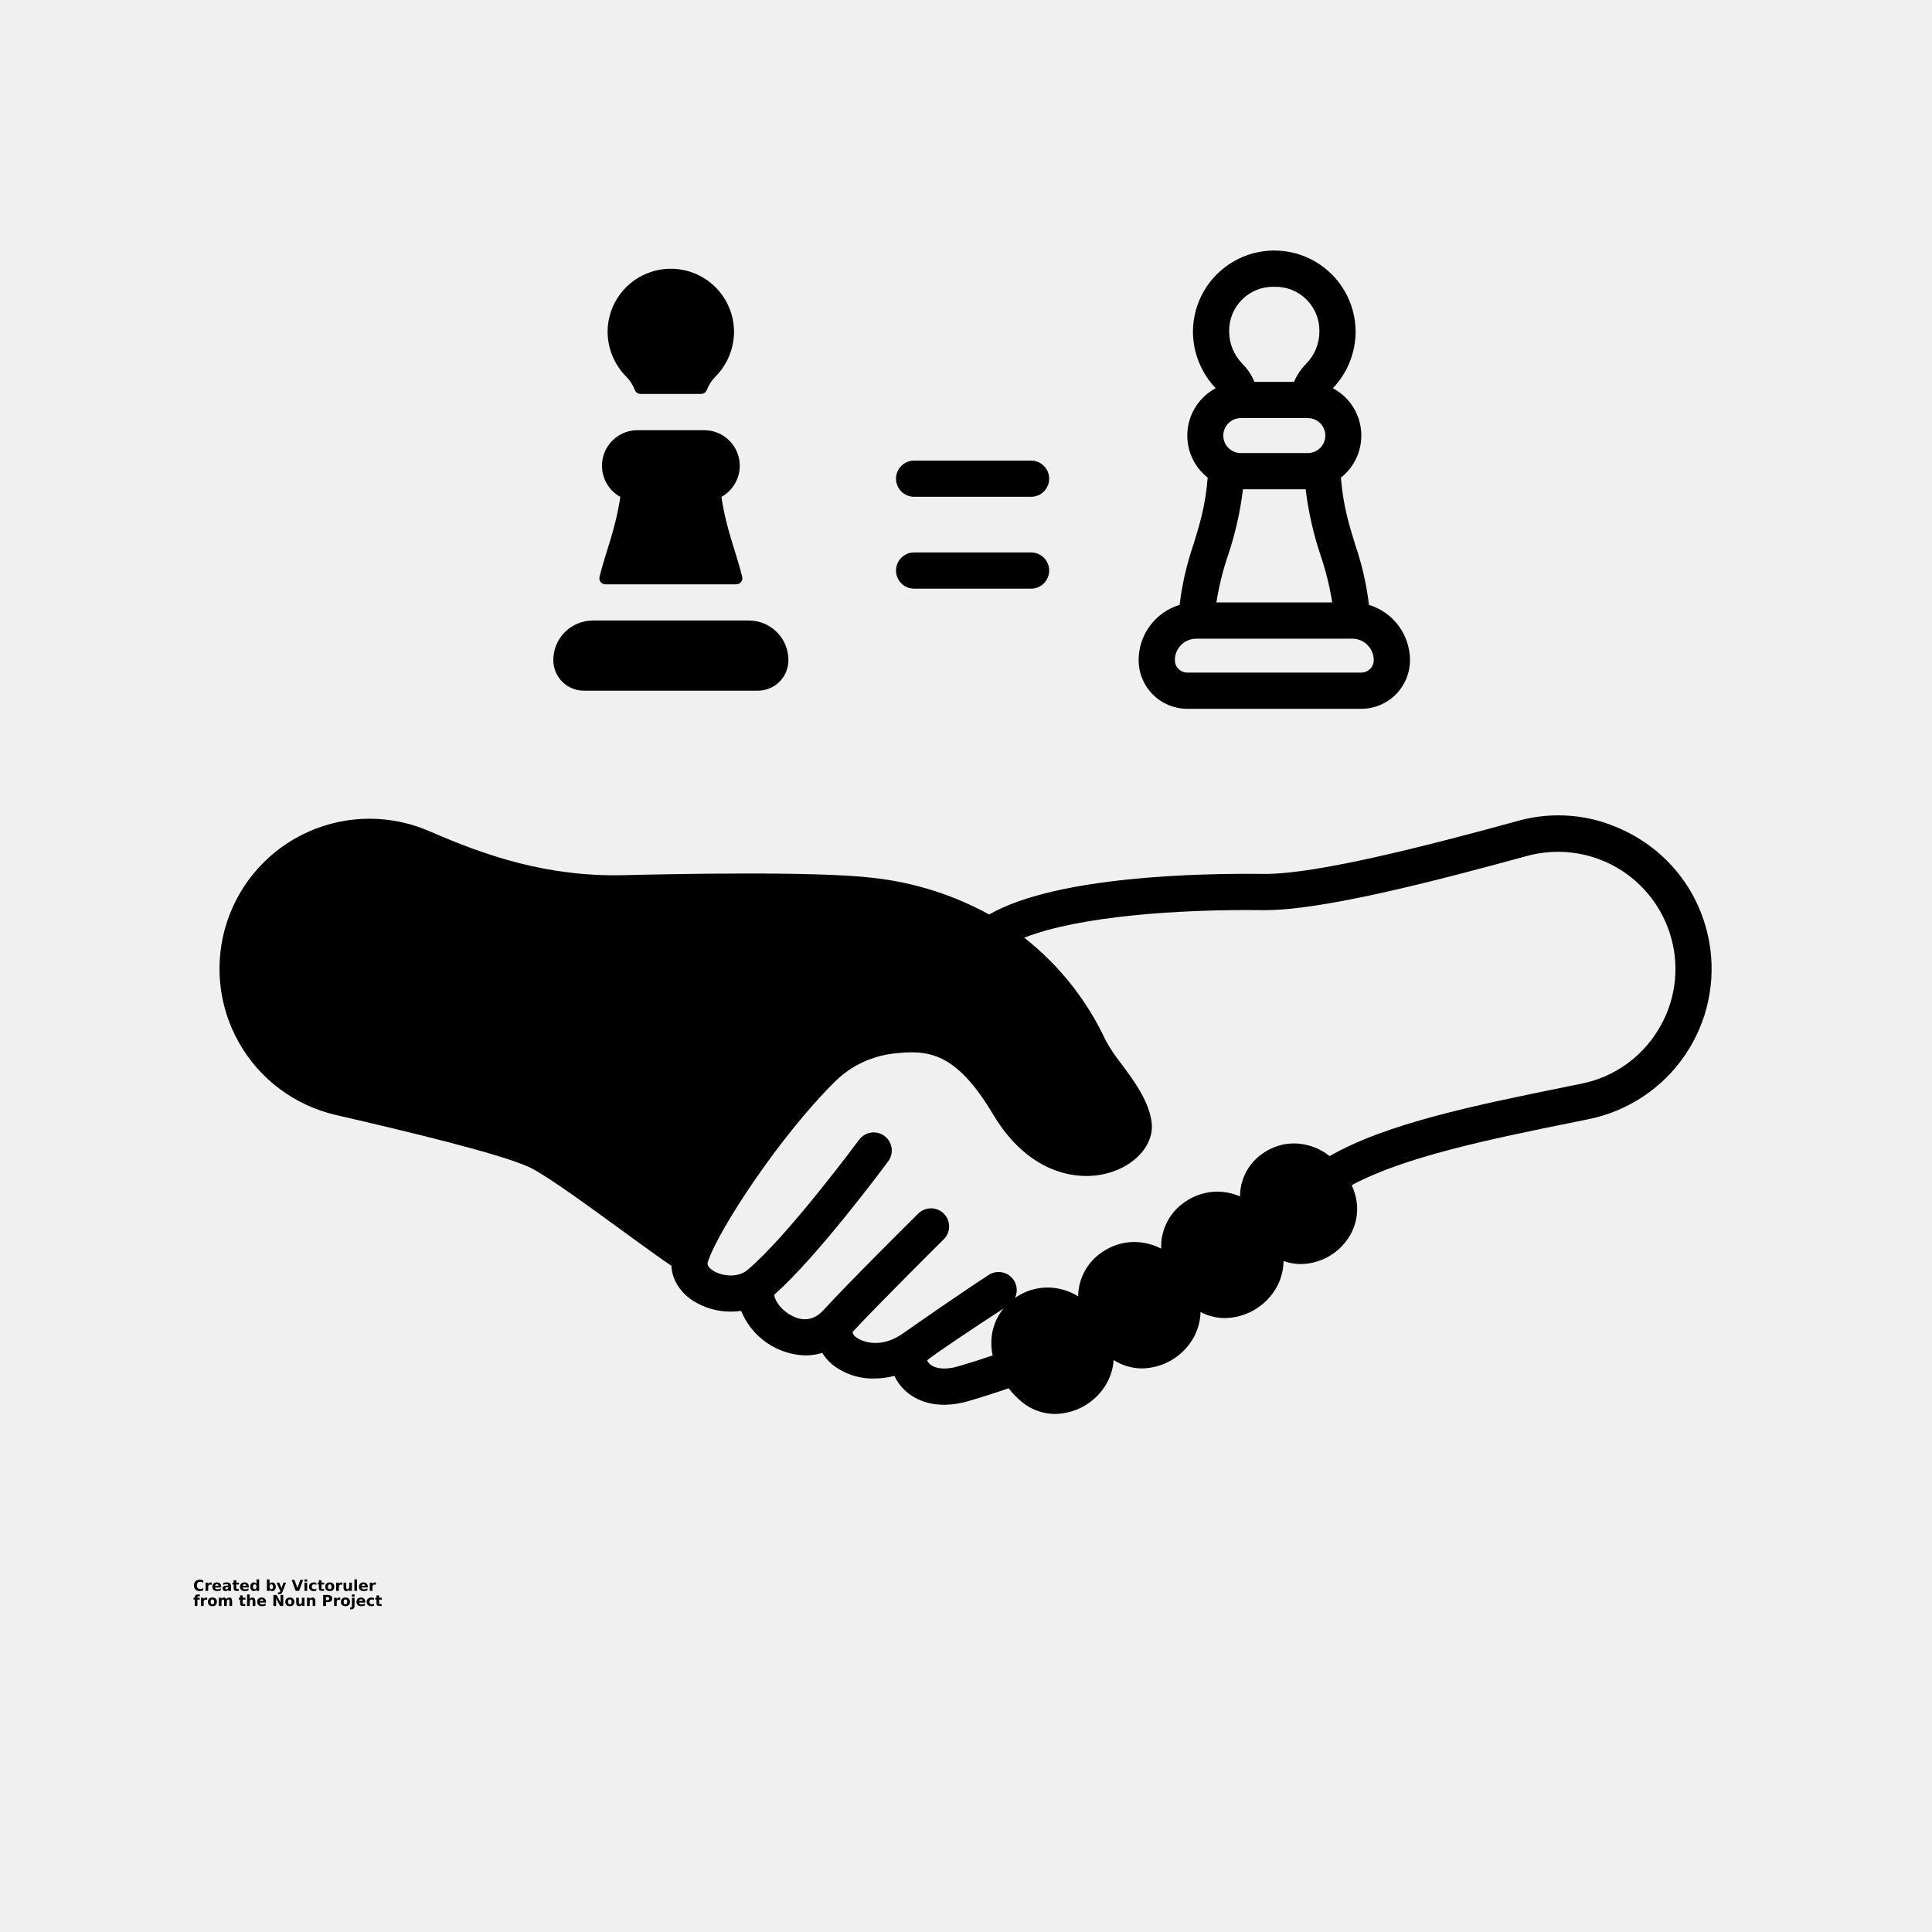
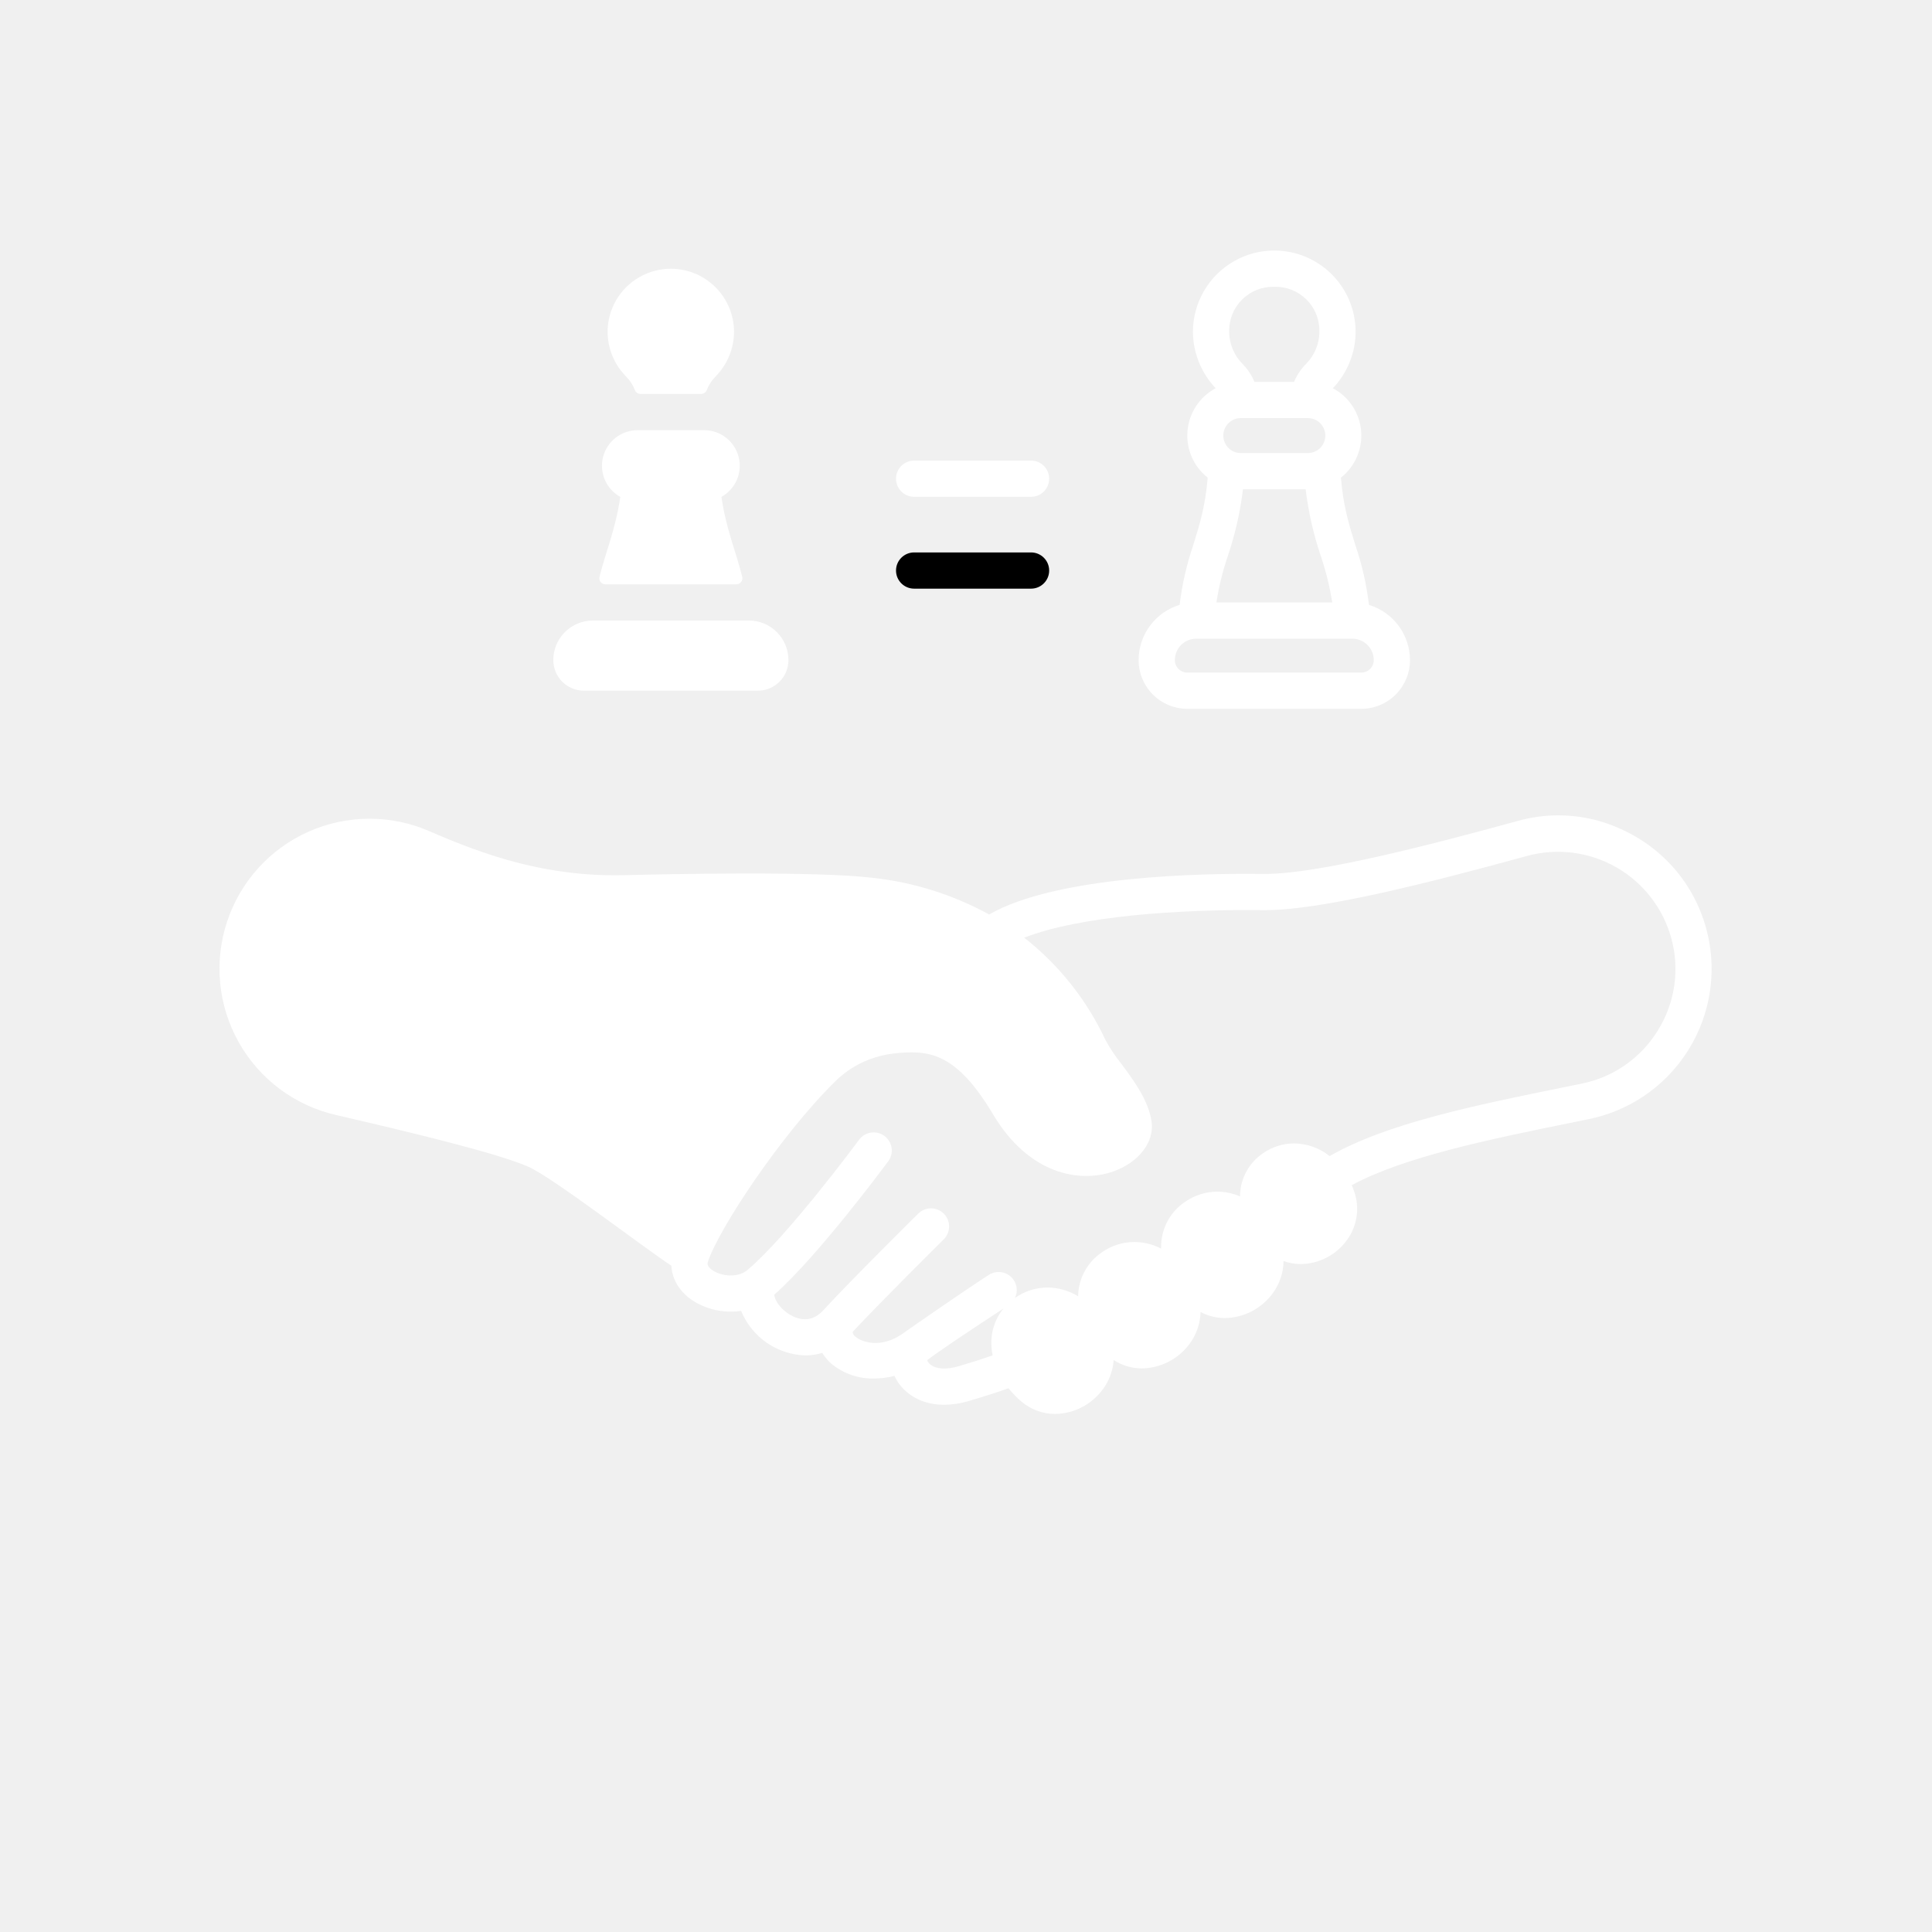
- <svg xmlns="http://www.w3.org/2000/svg" xmlns:xlink="http://www.w3.org/1999/xlink" width="700pt" height="700pt" version="1.1" viewBox="0 0 700 700">
+ <svg xmlns="http://www.w3.org/2000/svg" width="700pt" height="700pt" version="1.1" viewBox="0 0 700 700">
  <defs>
    <symbol id="u" overflow="visible">
      <path d="m3.656-0.219c-0.188 0.094-0.387 0.168-0.594 0.219-0.199 0.051-0.406 0.078-0.625 0.078-0.668 0-1.199-0.18-1.594-0.547-0.387-0.375-0.578-0.879-0.578-1.516 0-0.645 0.191-1.148 0.578-1.516 0.395-0.375 0.926-0.562 1.594-0.562 0.219 0 0.426 0.027 0.625 0.078 0.207 0.055 0.406 0.125 0.594 0.219v0.828c-0.188-0.125-0.375-0.219-0.562-0.281-0.18-0.062-0.371-0.094-0.578-0.094-0.367 0-0.656 0.121-0.875 0.359-0.211 0.23-0.312 0.555-0.312 0.969 0 0.406 0.102 0.73 0.312 0.969 0.219 0.23 0.508 0.344 0.875 0.344 0.207 0 0.398-0.023 0.578-0.078 0.188-0.062 0.375-0.16 0.562-0.297z" />
    </symbol>
    <symbol id="b" overflow="visible">
      <path d="m2.688-2.172c-0.086-0.039-0.168-0.07-0.25-0.094-0.086-0.02-0.168-0.031-0.25-0.031-0.25 0-0.445 0.086-0.578 0.25-0.125 0.156-0.188 0.383-0.188 0.672v1.375h-0.969v-2.984h0.969v0.484c0.113-0.195 0.25-0.336 0.406-0.422 0.164-0.094 0.359-0.141 0.578-0.141h0.109c0.039 0 0.094 0.008 0.156 0.016z" />
    </symbol>
    <symbol id="a" overflow="visible">
      <path d="m3.438-1.5v0.266h-2.234c0.031 0.23 0.113 0.402 0.25 0.516 0.133 0.105 0.328 0.156 0.578 0.156 0.207 0 0.414-0.023 0.625-0.078 0.207-0.062 0.422-0.156 0.641-0.281v0.734c-0.219 0.094-0.445 0.164-0.672 0.203-0.23 0.039-0.453 0.062-0.672 0.062-0.543 0-0.965-0.133-1.266-0.406-0.305-0.281-0.453-0.672-0.453-1.172 0-0.477 0.145-0.859 0.438-1.141 0.301-0.281 0.707-0.422 1.219-0.422 0.469 0 0.844 0.141 1.125 0.422s0.422 0.664 0.422 1.141zm-0.969-0.328c0-0.176-0.059-0.316-0.172-0.422-0.105-0.113-0.242-0.172-0.406-0.172-0.188 0-0.34 0.055-0.453 0.156-0.117 0.105-0.188 0.25-0.219 0.438z" />
    </symbol>
    <symbol id="k" overflow="visible">
      <path d="m1.797-1.344c-0.199 0-0.352 0.039-0.453 0.109-0.094 0.062-0.141 0.164-0.141 0.297 0 0.117 0.035 0.211 0.109 0.281 0.082 0.062 0.195 0.094 0.344 0.094 0.176 0 0.328-0.062 0.453-0.188s0.188-0.285 0.188-0.484v-0.109zm1.469-0.359v1.703h-0.969v-0.438c-0.125 0.18-0.273 0.309-0.438 0.391-0.156 0.082-0.352 0.125-0.578 0.125-0.312 0-0.57-0.086-0.766-0.266-0.188-0.188-0.281-0.422-0.281-0.703 0-0.352 0.117-0.613 0.359-0.781 0.238-0.164 0.617-0.25 1.141-0.25h0.562v-0.062c0-0.156-0.062-0.266-0.188-0.328-0.117-0.07-0.297-0.109-0.547-0.109-0.211 0-0.402 0.023-0.578 0.062-0.18 0.043-0.34 0.102-0.484 0.172v-0.719c0.195-0.051 0.398-0.086 0.609-0.109 0.207-0.031 0.414-0.047 0.625-0.047 0.539 0 0.93 0.109 1.172 0.328 0.238 0.211 0.359 0.555 0.359 1.031z" />
    </symbol>
    <symbol id="c" overflow="visible">
      <path d="m1.5-3.844v0.859h0.984v0.672h-0.984v1.281c0 0.137 0.023 0.23 0.078 0.281 0.062 0.043 0.176 0.062 0.344 0.062h0.484v0.688h-0.812c-0.387 0-0.656-0.078-0.812-0.234s-0.234-0.422-0.234-0.797v-1.281h-0.469v-0.672h0.469v-0.859z" />
    </symbol>
    <symbol id="j" overflow="visible">
      <path d="m2.5-2.547v-1.609h0.953v4.156h-0.953v-0.438c-0.137 0.18-0.281 0.309-0.438 0.391-0.156 0.082-0.34 0.125-0.547 0.125-0.375 0-0.684-0.145-0.922-0.438-0.23-0.289-0.344-0.672-0.344-1.141 0-0.457 0.113-0.832 0.344-1.125 0.238-0.289 0.547-0.438 0.922-0.438 0.195 0 0.375 0.043 0.531 0.125 0.164 0.086 0.316 0.215 0.453 0.391zm-0.641 1.938c0.207 0 0.363-0.07 0.469-0.219 0.113-0.156 0.172-0.379 0.172-0.672 0-0.281-0.059-0.492-0.172-0.641-0.105-0.156-0.262-0.234-0.469-0.234-0.199 0-0.355 0.078-0.469 0.234-0.105 0.148-0.156 0.359-0.156 0.641 0 0.293 0.051 0.516 0.156 0.672 0.113 0.148 0.27 0.219 0.469 0.219z" />
    </symbol>
    <symbol id="i" overflow="visible">
      <path d="m2.047-0.609c0.207 0 0.363-0.07 0.469-0.219 0.113-0.156 0.172-0.379 0.172-0.672 0-0.281-0.059-0.492-0.172-0.641-0.105-0.156-0.262-0.234-0.469-0.234-0.199 0-0.355 0.078-0.469 0.234-0.105 0.148-0.156 0.359-0.156 0.641 0 0.293 0.051 0.516 0.156 0.672 0.113 0.148 0.27 0.219 0.469 0.219zm-0.625-1.938c0.125-0.176 0.266-0.305 0.422-0.391 0.164-0.082 0.352-0.125 0.562-0.125 0.363 0 0.664 0.148 0.906 0.438 0.238 0.293 0.359 0.668 0.359 1.125 0 0.469-0.121 0.852-0.359 1.141-0.242 0.293-0.543 0.438-0.906 0.438-0.211 0-0.398-0.043-0.562-0.125-0.156-0.082-0.297-0.211-0.422-0.391v0.438h-0.969v-4.156h0.969z" />
    </symbol>
    <symbol id="h" overflow="visible">
      <path d="m0.062-2.984h0.953l0.812 2.016 0.688-2.016h0.953l-1.266 3.266c-0.125 0.332-0.273 0.566-0.438 0.703-0.168 0.133-0.391 0.203-0.672 0.203h-0.547v-0.641h0.297c0.164 0 0.285-0.027 0.359-0.078 0.07-0.055 0.129-0.141 0.172-0.266l0.031-0.094z" />
    </symbol>
    <symbol id="g" overflow="visible">
      <path d="m0.031-3.984h1.031l1.062 2.938 1.047-2.938h1.031l-1.469 3.984h-1.234z" />
    </symbol>
    <symbol id="t" overflow="visible">
      <path d="m0.453-2.984h0.969v2.984h-0.969zm0-1.172h0.969v0.781h-0.969z" />
    </symbol>
    <symbol id="f" overflow="visible">
      <path d="m2.875-2.891v0.766c-0.125-0.082-0.258-0.145-0.391-0.188-0.137-0.039-0.273-0.062-0.406-0.062-0.273 0-0.48 0.078-0.625 0.234-0.148 0.156-0.219 0.371-0.219 0.641 0 0.281 0.07 0.5 0.219 0.656 0.145 0.156 0.352 0.234 0.625 0.234 0.145 0 0.285-0.02 0.422-0.062 0.133-0.039 0.258-0.109 0.375-0.203v0.781c-0.148 0.062-0.297 0.102-0.453 0.125-0.156 0.031-0.312 0.047-0.469 0.047-0.543 0-0.965-0.133-1.266-0.406-0.305-0.281-0.453-0.672-0.453-1.172 0-0.488 0.148-0.867 0.453-1.141 0.301-0.281 0.723-0.422 1.266-0.422 0.156 0 0.312 0.016 0.469 0.047 0.156 0.023 0.305 0.062 0.453 0.125z" />
    </symbol>
    <symbol id="d" overflow="visible">
      <path d="m1.875-2.375c-0.211 0-0.371 0.078-0.484 0.234-0.105 0.148-0.156 0.359-0.156 0.641 0 0.293 0.051 0.516 0.156 0.672 0.113 0.148 0.273 0.219 0.484 0.219 0.207 0 0.367-0.07 0.484-0.219 0.113-0.156 0.172-0.379 0.172-0.672 0-0.281-0.059-0.492-0.172-0.641-0.117-0.156-0.277-0.234-0.484-0.234zm0-0.688c0.52 0 0.922 0.141 1.203 0.422 0.289 0.273 0.438 0.652 0.438 1.141 0 0.5-0.148 0.891-0.438 1.172-0.281 0.273-0.684 0.406-1.203 0.406-0.512 0-0.914-0.133-1.203-0.406-0.293-0.281-0.438-0.672-0.438-1.172 0-0.488 0.145-0.867 0.438-1.141 0.289-0.281 0.691-0.422 1.203-0.422z" />
    </symbol>
    <symbol id="e" overflow="visible">
      <path d="m0.422-1.172v-1.812h0.969v0.297 0.609 0.484c0 0.242 0.004 0.418 0.016 0.531 0.008 0.105 0.031 0.18 0.062 0.219 0.039 0.062 0.094 0.117 0.156 0.156 0.062 0.031 0.133 0.047 0.219 0.047 0.195 0 0.352-0.078 0.469-0.234 0.113-0.156 0.172-0.367 0.172-0.641v-1.469h0.953v2.984h-0.953v-0.438c-0.148 0.18-0.305 0.309-0.469 0.391-0.156 0.082-0.336 0.125-0.531 0.125-0.344 0-0.609-0.102-0.797-0.312-0.18-0.219-0.266-0.531-0.266-0.938z" />
    </symbol>
    <symbol id="s" overflow="visible">
      <path d="m0.453-4.156h0.969v4.156h-0.969z" />
    </symbol>
    <symbol id="r" overflow="visible">
      <path d="m2.422-4.156v0.625h-0.516c-0.137 0-0.234 0.027-0.297 0.078-0.055 0.055-0.078 0.137-0.078 0.25v0.219h0.828v0.672h-0.828v2.312h-0.953v-2.312h-0.469v-0.672h0.469v-0.219c0-0.32 0.086-0.562 0.266-0.719 0.188-0.156 0.473-0.234 0.859-0.234z" />
    </symbol>
    <symbol id="q" overflow="visible">
      <path d="m3.234-2.5c0.113-0.176 0.254-0.312 0.422-0.406 0.164-0.102 0.352-0.156 0.562-0.156 0.332 0 0.586 0.109 0.766 0.328 0.188 0.211 0.281 0.512 0.281 0.906v1.828h-0.969v-1.562c0.008-0.02 0.016-0.039 0.016-0.062v-0.109c0-0.219-0.031-0.375-0.094-0.469s-0.164-0.141-0.297-0.141c-0.188 0-0.336 0.078-0.438 0.234-0.094 0.148-0.141 0.359-0.141 0.641v1.469h-0.969v-1.562c0-0.332-0.031-0.547-0.094-0.641-0.055-0.094-0.152-0.141-0.297-0.141-0.18 0-0.32 0.078-0.422 0.234-0.094 0.148-0.141 0.359-0.141 0.641v1.469h-0.969v-2.984h0.969v0.438c0.113-0.176 0.242-0.305 0.391-0.391 0.156-0.082 0.328-0.125 0.516-0.125 0.207 0 0.391 0.055 0.547 0.156 0.156 0.094 0.273 0.23 0.359 0.406z" />
    </symbol>
    <symbol id="p" overflow="visible">
      <path d="m3.469-1.828v1.828h-0.969v-1.391c0-0.258-0.008-0.438-0.016-0.531-0.012-0.102-0.031-0.176-0.062-0.219-0.031-0.062-0.086-0.109-0.156-0.141-0.062-0.039-0.133-0.062-0.203-0.062-0.211 0-0.371 0.078-0.484 0.234-0.105 0.156-0.156 0.371-0.156 0.641v1.469h-0.969v-4.156h0.969v1.609c0.133-0.176 0.285-0.305 0.453-0.391 0.164-0.082 0.344-0.125 0.531-0.125 0.344 0 0.602 0.109 0.781 0.328 0.188 0.211 0.281 0.512 0.281 0.906z" />
    </symbol>
    <symbol id="o" overflow="visible">
      <path d="m0.5-3.984h1.156l1.438 2.734v-2.734h0.984v3.984h-1.156l-1.438-2.734v2.734h-0.984z" />
    </symbol>
    <symbol id="n" overflow="visible">
      <path d="m3.469-1.828v1.828h-0.969v-1.391c0-0.258-0.008-0.438-0.016-0.531-0.012-0.102-0.031-0.176-0.062-0.219-0.031-0.062-0.086-0.109-0.156-0.141-0.062-0.039-0.133-0.062-0.203-0.062-0.211 0-0.371 0.078-0.484 0.234-0.105 0.156-0.156 0.371-0.156 0.641v1.469h-0.969v-2.984h0.969v0.438c0.133-0.176 0.285-0.305 0.453-0.391 0.164-0.082 0.344-0.125 0.531-0.125 0.344 0 0.602 0.109 0.781 0.328 0.188 0.211 0.281 0.512 0.281 0.906z" />
    </symbol>
    <symbol id="m" overflow="visible">
      <path d="m0.5-3.984h1.703c0.508 0 0.898 0.117 1.172 0.344 0.27 0.219 0.406 0.539 0.406 0.953 0 0.418-0.137 0.742-0.406 0.969-0.273 0.219-0.664 0.328-1.172 0.328h-0.672v1.391h-1.031zm1.031 0.75v1.109h0.562c0.195 0 0.348-0.047 0.453-0.141 0.113-0.102 0.172-0.242 0.172-0.422 0-0.176-0.059-0.312-0.172-0.406-0.105-0.094-0.258-0.141-0.453-0.141z" />
    </symbol>
    <symbol id="l" overflow="visible">
      <path d="m0.453-2.984h0.969v2.938c0 0.395-0.102 0.695-0.297 0.906-0.188 0.219-0.465 0.328-0.828 0.328h-0.484v-0.641h0.172c0.176 0 0.297-0.043 0.359-0.125 0.07-0.074 0.109-0.23 0.109-0.469zm0-1.172h0.969v0.781h-0.969z" />
    </symbol>
  </defs>
  <g>
-     <path d="m496.01 219.17c-0.883-7.375-2.539-14.637-4.941-21.664-2.273-7.328-4.426-14.289-5.231-24.445 5.152-4.062 7.902-10.453 7.316-16.988-0.586-6.535-4.43-12.332-10.223-15.414 5.285-5.555 8.234-12.926 8.238-20.594-0.066-10.488-5.695-20.152-14.789-25.375-9.09-5.227-20.277-5.227-29.367 0-9.094 5.223-14.723 14.887-14.789 25.375 0.004 7.668 2.953 15.043 8.242 20.598-5.789 3.086-9.629 8.883-10.211 15.414-0.586 6.535 2.164 12.922 7.316 16.98-0.805 10.16-2.953 17.117-5.231 24.445v0.004c-2.402 7.023-4.055 14.285-4.938 21.656-4.297 1.297-8.062 3.945-10.738 7.551-2.68 3.606-4.121 7.973-4.121 12.465 0 4.68 1.859 9.168 5.172 12.477 3.309 3.309 7.797 5.164 12.48 5.16h63.02-0.004c4.684 0 9.172-1.855 12.48-5.164 3.312-3.312 5.172-7.801 5.172-12.48-0.004-4.484-1.453-8.852-4.129-12.449-2.672-3.602-6.434-6.25-10.727-7.551zm-22.238-67.684c1.695-0.023 3.328 0.637 4.535 1.824 1.207 1.191 1.883 2.816 1.883 4.512 0 1.691-0.676 3.316-1.883 4.508-1.207 1.191-2.84 1.848-4.535 1.824h-24.129c-1.695 0.023-3.328-0.633-4.535-1.824-1.203-1.191-1.883-2.816-1.883-4.508 0-1.695 0.68-3.32 1.883-4.512 1.207-1.188 2.84-1.848 4.535-1.824zm-0.711 25.793c0.996 8.203 2.828 16.285 5.469 24.113 1.867 5.496 3.258 11.145 4.156 16.883h-41.961c0.895-5.738 2.285-11.387 4.156-16.883 2.641-7.828 4.473-15.91 5.469-24.113zm-11.363-73.371c4.34-0.125 8.539 1.531 11.629 4.582 3.086 3.055 4.789 7.234 4.719 11.574 0.012 4.394-1.715 8.617-4.805 11.746-1.875 1.879-3.363 4.102-4.387 6.551h-14.348c-1.008-2.449-2.484-4.676-4.352-6.551-3.09-3.129-4.816-7.352-4.805-11.746-0.07-4.34 1.633-8.52 4.719-11.574 3.09-3.051 7.289-4.707 11.629-4.582zm35.887 136.45c-0.535 1.973-2.328 3.34-4.371 3.332h-63.016c-1.203 0.004-2.356-0.469-3.203-1.316-0.852-0.848-1.328-2-1.324-3.203 0-2.059 0.816-4.035 2.273-5.492 1.457-1.457 3.434-2.273 5.492-2.273h56.535c4.285 0.008 7.758 3.481 7.766 7.766 0 0.402-0.051 0.797-0.152 1.184z" />
-     <path d="m373.57 180h-42.363c-3.625 0-6.562-2.938-6.562-6.562s2.938-6.562 6.562-6.562h42.367-0.004c3.625 0 6.562 2.938 6.562 6.562s-2.938 6.562-6.562 6.562z" />
+     <path fill="#fff" d="m496.01 219.17c-0.883-7.375-2.539-14.637-4.941-21.664-2.273-7.328-4.426-14.289-5.231-24.445 5.152-4.062 7.902-10.453 7.316-16.988-0.586-6.535-4.43-12.332-10.223-15.414 5.285-5.555 8.234-12.926 8.238-20.594-0.066-10.488-5.695-20.152-14.789-25.375-9.09-5.227-20.277-5.227-29.367 0-9.094 5.223-14.723 14.887-14.789 25.375 0.004 7.668 2.953 15.043 8.242 20.598-5.789 3.086-9.629 8.883-10.211 15.414-0.586 6.535 2.164 12.922 7.316 16.98-0.805 10.16-2.953 17.117-5.231 24.445v0.004c-2.402 7.023-4.055 14.285-4.938 21.656-4.297 1.297-8.062 3.945-10.738 7.551-2.68 3.606-4.121 7.973-4.121 12.465 0 4.68 1.859 9.168 5.172 12.477 3.309 3.309 7.797 5.164 12.48 5.16h63.02-0.004c4.684 0 9.172-1.855 12.48-5.164 3.312-3.312 5.172-7.801 5.172-12.48-0.004-4.484-1.453-8.852-4.129-12.449-2.672-3.602-6.434-6.25-10.727-7.551zm-22.238-67.684c1.695-0.023 3.328 0.637 4.535 1.824 1.207 1.191 1.883 2.816 1.883 4.512 0 1.691-0.676 3.316-1.883 4.508-1.207 1.191-2.84 1.848-4.535 1.824h-24.129c-1.695 0.023-3.328-0.633-4.535-1.824-1.203-1.191-1.883-2.816-1.883-4.508 0-1.695 0.68-3.32 1.883-4.512 1.207-1.188 2.84-1.848 4.535-1.824zm-0.711 25.793c0.996 8.203 2.828 16.285 5.469 24.113 1.867 5.496 3.258 11.145 4.156 16.883h-41.961c0.895-5.738 2.285-11.387 4.156-16.883 2.641-7.828 4.473-15.91 5.469-24.113zm-11.363-73.371c4.34-0.125 8.539 1.531 11.629 4.582 3.086 3.055 4.789 7.234 4.719 11.574 0.012 4.394-1.715 8.617-4.805 11.746-1.875 1.879-3.363 4.102-4.387 6.551h-14.348c-1.008-2.449-2.484-4.676-4.352-6.551-3.09-3.129-4.816-7.352-4.805-11.746-0.07-4.34 1.633-8.52 4.719-11.574 3.09-3.051 7.289-4.707 11.629-4.582zm35.887 136.45c-0.535 1.973-2.328 3.34-4.371 3.332h-63.016c-1.203 0.004-2.356-0.469-3.203-1.316-0.852-0.848-1.328-2-1.324-3.203 0-2.059 0.816-4.035 2.273-5.492 1.457-1.457 3.434-2.273 5.492-2.273h56.535c4.285 0.008 7.758 3.481 7.766 7.766 0 0.402-0.051 0.797-0.152 1.184z" />
+     <path fill="#fff" d="m373.57 180h-42.363c-3.625 0-6.562-2.938-6.562-6.562s2.938-6.562 6.562-6.562h42.367-0.004c3.625 0 6.562 2.938 6.562 6.562s-2.938 6.562-6.562 6.562z" />
    <path d="m373.57 213.28h-42.363c-3.625 0-6.562-2.938-6.562-6.562s2.938-6.562 6.562-6.562h42.367-0.004c3.625 0 6.562 2.938 6.562 6.562s-2.938 6.562-6.562 6.562z" />
-     <path d="m619.25 341.06c-3.84-20.734-18.586-37.258-39.551-43.512-9.777-2.816-20.148-2.84-29.938-0.062-32.578 8.934-72.316 19.152-91.371 19.152h-0.578c-22.363-0.277-75 0.684-99.434 14.691-13.047-7.156-27.379-11.668-42.176-13.277-20.531-2.484-73.988-1.367-89.883-0.965-28.277 0.707-50.625-7.191-70.547-15.848-14.004-6.16-29.961-6.133-43.945 0.074-13.984 6.211-24.707 18.027-29.531 32.547-4.824 14.523-3.305 30.402 4.188 43.746 7.488 13.344 20.254 22.914 35.164 26.355 27.957 6.469 58.082 13.742 69.547 18.66 8.762 3.762 40.797 28.496 52.055 35.977 0.246 4.863 2.941 9.414 7.668 12.582 4.148 2.664 8.977 4.07 13.906 4.047 1.238 0 2.477-0.09 3.703-0.277 1.898 4.656 5.106 8.664 9.234 11.527 4.133 2.867 9.008 4.469 14.035 4.613 2.078 0.004 4.144-0.305 6.129-0.918 0.926 1.531 2.094 2.902 3.453 4.066 4.328 3.5 9.758 5.348 15.32 5.223 2.492-0.016 4.969-0.336 7.383-0.953 0.266 0.598 0.574 1.18 0.914 1.738 2.852 4.648 8.594 8.734 17.055 8.734v0.004c3.031-0.031 6.047-0.492 8.949-1.375 4.961-1.449 9.766-2.988 14.414-4.609 1.406 1.766 2.981 3.387 4.703 4.844 3.414 2.883 7.742 4.461 12.211 4.453 6.805-0.117 13.168-3.394 17.211-8.871 2.316-3.098 3.691-6.797 3.965-10.656 3.059 1.977 6.621 3.031 10.266 3.031 6.805-0.117 13.164-3.394 17.211-8.871 2.504-3.344 3.902-7.391 4-11.566 2.731 1.441 5.769 2.199 8.859 2.203 6.805-0.117 13.164-3.394 17.211-8.867 2.555-3.414 3.957-7.551 4.008-11.812 2.019 0.734 4.152 1.113 6.305 1.109 6.523-0.105 12.625-3.246 16.504-8.488 3.688-4.887 4.809-11.242 3.012-17.094-0.32-1.02-0.691-2.019-1.117-2.996 18.992-10.324 50.734-16.785 79.059-22.547l6.863-1.398c14.246-2.91 26.781-11.281 34.926-23.324 8.145-12.043 11.246-26.797 8.641-41.098zm-271.94 153.96c-4.383 1.281-8.105 1.055-10.215-0.621-0.535-0.391-0.941-0.934-1.168-1.559 3.078-2.481 15.758-10.996 27.645-18.727-2.664 3.254-4.203 7.289-4.375 11.492-0.078 1.844 0.074 3.688 0.453 5.488-4 1.371-8.105 2.688-12.34 3.926zm253.39-121.72c-6.125 10.016-16.148 17.02-27.656 19.324l-6.848 1.398c-31.441 6.394-63.859 13-84.438 24.852-3.66-2.93-8.199-4.547-12.887-4.594-4.039 0.008-7.977 1.262-11.281 3.586-4.957 3.348-8.035 8.848-8.285 14.828-0.012 0.262-0.008 0.523-0.012 0.789-2.602-1.125-5.406-1.715-8.242-1.727-4.203 0.012-8.301 1.316-11.734 3.734-5.148 3.473-8.34 9.184-8.605 15.387-0.023 0.508-0.027 1.016-0.016 1.523-3-1.566-6.332-2.391-9.719-2.406-4.203 0.012-8.297 1.316-11.734 3.734-5.144 3.473-8.34 9.184-8.602 15.387-0.008 0.18 0 0.363-0.008 0.547-3.34-2.051-7.176-3.148-11.098-3.172-4.199 0.012-8.297 1.316-11.73 3.734-0.023 0.016-0.047 0.035-0.07 0.051v0.004c1.273-2.648 0.637-5.824-1.57-7.769-2.203-1.945-5.43-2.191-7.902-0.598-9.988 6.477-26.215 17.777-31.293 21.344-7.547 5.301-14.547 3.188-17.047 1.035l0.004 0.004c-0.578-0.391-0.949-1.02-1.012-1.711 10.086-10.844 32.812-33.348 33.055-33.578 2.547-2.555 2.559-6.688 0.02-9.254-2.539-2.566-6.672-2.598-9.254-0.078-1.012 1-24.863 24.609-34.527 35.156-5.156 5.598-10.906 2.394-13.145 0.754-3.262-2.391-4.484-5.195-4.535-6.496 15.828-13.938 40.23-46.898 41.293-48.332h0.004c2.152-2.918 1.535-7.027-1.383-9.18-2.914-2.152-7.023-1.535-9.176 1.383-0.258 0.348-25.992 35.109-40.523 47.238-3.383 2.805-9.203 2.309-12.52 0.086-2.09-1.402-1.93-2.453-1.797-2.91 0.023-0.07 0.047-0.141 0.066-0.215 3.668-11.383 26.215-45.812 46.285-65.516h-0.004c3.445-3.363 7.539-5.992 12.031-7.723l0.109-0.047c2.836-1.09 5.797-1.812 8.812-2.156 12.586-1.41 22.547-0.656 36.086 22.043 13.125 22.027 31.691 24.898 43.602 20.66 9.219-3.281 14.898-10.695 13.82-18.02-1.105-7.695-6.363-14.785-11.004-21.035v0.004c-2.148-2.684-4.059-5.551-5.703-8.57-6.758-14.492-16.84-27.188-29.426-37.051 19.773-7.812 56.055-10.363 86.555-9.984h0.695c20.52 0 59.391-9.895 94.812-19.605h0.004c10.902-3.008 22.555-1.555 32.387 4.043 9.828 5.598 17.027 14.879 20.004 25.793 3.094 11.293 1.332 23.367-4.859 33.305z" />
-     <path d="m232.06 142.73h21.984c0.914-0.004 1.727-0.574 2.047-1.43 0.688-1.82 1.758-3.473 3.137-4.848 4.32-4.359 6.742-10.254 6.731-16.395-0.078-8.133-4.461-15.613-11.516-19.656-7.059-4.043-15.727-4.043-22.781 0-7.059 4.043-11.441 11.523-11.52 19.656-0.012 6.141 2.41 12.035 6.734 16.395 1.375 1.375 2.445 3.027 3.133 4.848 0.32 0.855 1.137 1.426 2.051 1.43z" />
-     <path d="m271.33 224.83h-56.527c-3.801 0-7.449 1.508-10.137 4.195-2.688 2.691-4.199 6.336-4.195 10.141 0 2.941 1.168 5.762 3.246 7.84 2.082 2.078 4.902 3.246 7.844 3.242h63.016c2.941 0.004 5.762-1.164 7.844-3.242 2.078-2.078 3.246-4.898 3.246-7.84 0-3.801-1.508-7.449-4.199-10.137-2.688-2.688-6.332-4.199-10.137-4.199z" />
-     <path d="m219.34 211.71h47.453c0.676 0 1.312-0.312 1.73-0.848 0.414-0.535 0.559-1.23 0.395-1.887-2.328-9.336-5.793-17.164-7.531-28.945v0.004c5.141-2.852 7.703-8.816 6.231-14.508-1.469-5.691-6.606-9.664-12.484-9.664h-24.133c-5.879 0-11.012 3.973-12.484 9.664-1.473 5.691 1.09 11.656 6.234 14.508-1.738 11.781-5.199 19.609-7.531 28.945-0.164 0.652-0.02 1.348 0.395 1.883 0.414 0.531 1.051 0.848 1.727 0.848z" />
-     <use x="70" y="576.406" xlink:href="#u" />
-     <use x="74.012" y="576.406" xlink:href="#b" />
-     <use x="76.711" y="576.406" xlink:href="#a" />
-     <use x="80.418" y="576.406" xlink:href="#k" />
-     <use x="84.109" y="576.406" xlink:href="#c" />
-     <use x="86.723" y="576.406" xlink:href="#a" />
-     <use x="90.434" y="576.406" xlink:href="#j" />
-     <use x="96.25" y="576.406" xlink:href="#i" />
-     <use x="100.168" y="576.406" xlink:href="#h" />
-     <use x="105.637" y="576.406" xlink:href="#g" />
-     <use x="109.867" y="576.406" xlink:href="#t" />
-     <use x="111.742" y="576.406" xlink:href="#f" />
-     <use x="114.984" y="576.406" xlink:href="#c" />
-     <use x="117.598" y="576.406" xlink:href="#d" />
-     <use x="121.355" y="576.406" xlink:href="#b" />
-     <use x="124.051" y="576.406" xlink:href="#e" />
-     <use x="127.945" y="576.406" xlink:href="#s" />
-     <use x="129.82" y="576.406" xlink:href="#a" />
-     <use x="133.527" y="576.406" xlink:href="#b" />
-     <use x="70" y="581.875" xlink:href="#r" />
-     <use x="72.379" y="581.875" xlink:href="#b" />
-     <use x="75.078" y="581.875" xlink:href="#d" />
-     <use x="78.832" y="581.875" xlink:href="#q" />
-     <use x="86.438" y="581.875" xlink:href="#c" />
-     <use x="89.051" y="581.875" xlink:href="#p" />
-     <use x="92.941" y="581.875" xlink:href="#a" />
-     <use x="98.555" y="581.875" xlink:href="#o" />
-     <use x="103.133" y="581.875" xlink:href="#d" />
-     <use x="106.891" y="581.875" xlink:href="#e" />
-     <use x="110.785" y="581.875" xlink:href="#n" />
-     <use x="116.582" y="581.875" xlink:href="#m" />
-     <use x="120.59" y="581.875" xlink:href="#b" />
-     <use x="123.285" y="581.875" xlink:href="#d" />
-     <use x="127.043" y="581.875" xlink:href="#l" />
-     <use x="128.918" y="581.875" xlink:href="#a" />
-     <use x="132.625" y="581.875" xlink:href="#f" />
-     <use x="135.867" y="581.875" xlink:href="#c" />
+     <path fill="#fff" d="m619.25 341.06c-3.84-20.734-18.586-37.258-39.551-43.512-9.777-2.816-20.148-2.84-29.938-0.062-32.578 8.934-72.316 19.152-91.371 19.152h-0.578c-22.363-0.277-75 0.684-99.434 14.691-13.047-7.156-27.379-11.668-42.176-13.277-20.531-2.484-73.988-1.367-89.883-0.965-28.277 0.707-50.625-7.191-70.547-15.848-14.004-6.16-29.961-6.133-43.945 0.074-13.984 6.211-24.707 18.027-29.531 32.547-4.824 14.523-3.305 30.402 4.188 43.746 7.488 13.344 20.254 22.914 35.164 26.355 27.957 6.469 58.082 13.742 69.547 18.66 8.762 3.762 40.797 28.496 52.055 35.977 0.246 4.863 2.941 9.414 7.668 12.582 4.148 2.664 8.977 4.07 13.906 4.047 1.238 0 2.477-0.09 3.703-0.277 1.898 4.656 5.106 8.664 9.234 11.527 4.133 2.867 9.008 4.469 14.035 4.613 2.078 0.004 4.144-0.305 6.129-0.918 0.926 1.531 2.094 2.902 3.453 4.066 4.328 3.5 9.758 5.348 15.32 5.223 2.492-0.016 4.969-0.336 7.383-0.953 0.266 0.598 0.574 1.18 0.914 1.738 2.852 4.648 8.594 8.734 17.055 8.734v0.004c3.031-0.031 6.047-0.492 8.949-1.375 4.961-1.449 9.766-2.988 14.414-4.609 1.406 1.766 2.981 3.387 4.703 4.844 3.414 2.883 7.742 4.461 12.211 4.453 6.805-0.117 13.168-3.394 17.211-8.871 2.316-3.098 3.691-6.797 3.965-10.656 3.059 1.977 6.621 3.031 10.266 3.031 6.805-0.117 13.164-3.394 17.211-8.871 2.504-3.344 3.902-7.391 4-11.566 2.731 1.441 5.769 2.199 8.859 2.203 6.805-0.117 13.164-3.394 17.211-8.867 2.555-3.414 3.957-7.551 4.008-11.812 2.019 0.734 4.152 1.113 6.305 1.109 6.523-0.105 12.625-3.246 16.504-8.488 3.688-4.887 4.809-11.242 3.012-17.094-0.32-1.02-0.691-2.019-1.117-2.996 18.992-10.324 50.734-16.785 79.059-22.547l6.863-1.398c14.246-2.91 26.781-11.281 34.926-23.324 8.145-12.043 11.246-26.797 8.641-41.098zm-271.94 153.96c-4.383 1.281-8.105 1.055-10.215-0.621-0.535-0.391-0.941-0.934-1.168-1.559 3.078-2.481 15.758-10.996 27.645-18.727-2.664 3.254-4.203 7.289-4.375 11.492-0.078 1.844 0.074 3.688 0.453 5.488-4 1.371-8.105 2.688-12.34 3.926zm253.39-121.72c-6.125 10.016-16.148 17.02-27.656 19.324l-6.848 1.398c-31.441 6.394-63.859 13-84.438 24.852-3.66-2.93-8.199-4.547-12.887-4.594-4.039 0.008-7.977 1.262-11.281 3.586-4.957 3.348-8.035 8.848-8.285 14.828-0.012 0.262-0.008 0.523-0.012 0.789-2.602-1.125-5.406-1.715-8.242-1.727-4.203 0.012-8.301 1.316-11.734 3.734-5.148 3.473-8.34 9.184-8.605 15.387-0.023 0.508-0.027 1.016-0.016 1.523-3-1.566-6.332-2.391-9.719-2.406-4.203 0.012-8.297 1.316-11.734 3.734-5.144 3.473-8.34 9.184-8.602 15.387-0.008 0.18 0 0.363-0.008 0.547-3.34-2.051-7.176-3.148-11.098-3.172-4.199 0.012-8.297 1.316-11.73 3.734-0.023 0.016-0.047 0.035-0.07 0.051v0.004c1.273-2.648 0.637-5.824-1.57-7.769-2.203-1.945-5.43-2.191-7.902-0.598-9.988 6.477-26.215 17.777-31.293 21.344-7.547 5.301-14.547 3.188-17.047 1.035l0.004 0.004c-0.578-0.391-0.949-1.02-1.012-1.711 10.086-10.844 32.812-33.348 33.055-33.578 2.547-2.555 2.559-6.688 0.02-9.254-2.539-2.566-6.672-2.598-9.254-0.078-1.012 1-24.863 24.609-34.527 35.156-5.156 5.598-10.906 2.394-13.145 0.754-3.262-2.391-4.484-5.195-4.535-6.496 15.828-13.938 40.23-46.898 41.293-48.332h0.004c2.152-2.918 1.535-7.027-1.383-9.18-2.914-2.152-7.023-1.535-9.176 1.383-0.258 0.348-25.992 35.109-40.523 47.238-3.383 2.805-9.203 2.309-12.52 0.086-2.09-1.402-1.93-2.453-1.797-2.91 0.023-0.07 0.047-0.141 0.066-0.215 3.668-11.383 26.215-45.812 46.285-65.516h-0.004c3.445-3.363 7.539-5.992 12.031-7.723l0.109-0.047c2.836-1.09 5.797-1.812 8.812-2.156 12.586-1.41 22.547-0.656 36.086 22.043 13.125 22.027 31.691 24.898 43.602 20.66 9.219-3.281 14.898-10.695 13.82-18.02-1.105-7.695-6.363-14.785-11.004-21.035v0.004c-2.148-2.684-4.059-5.551-5.703-8.57-6.758-14.492-16.84-27.188-29.426-37.051 19.773-7.812 56.055-10.363 86.555-9.984h0.695c20.52 0 59.391-9.895 94.812-19.605h0.004c10.902-3.008 22.555-1.555 32.387 4.043 9.828 5.598 17.027 14.879 20.004 25.793 3.094 11.293 1.332 23.367-4.859 33.305z" />
+     <path fill="#fff" d="m232.06 142.73h21.984c0.914-0.004 1.727-0.574 2.047-1.43 0.688-1.82 1.758-3.473 3.137-4.848 4.32-4.359 6.742-10.254 6.731-16.395-0.078-8.133-4.461-15.613-11.516-19.656-7.059-4.043-15.727-4.043-22.781 0-7.059 4.043-11.441 11.523-11.52 19.656-0.012 6.141 2.41 12.035 6.734 16.395 1.375 1.375 2.445 3.027 3.133 4.848 0.32 0.855 1.137 1.426 2.051 1.43z" />
+     <path fill="#fff" d="m271.33 224.83h-56.527c-3.801 0-7.449 1.508-10.137 4.195-2.688 2.691-4.199 6.336-4.195 10.141 0 2.941 1.168 5.762 3.246 7.84 2.082 2.078 4.902 3.246 7.844 3.242h63.016c2.941 0.004 5.762-1.164 7.844-3.242 2.078-2.078 3.246-4.898 3.246-7.84 0-3.801-1.508-7.449-4.199-10.137-2.688-2.688-6.332-4.199-10.137-4.199z" />
+     <path fill="#fff" d="m219.34 211.71h47.453c0.676 0 1.312-0.312 1.73-0.848 0.414-0.535 0.559-1.23 0.395-1.887-2.328-9.336-5.793-17.164-7.531-28.945v0.004c5.141-2.852 7.703-8.816 6.231-14.508-1.469-5.691-6.606-9.664-12.484-9.664h-24.133c-5.879 0-11.012 3.973-12.484 9.664-1.473 5.691 1.09 11.656 6.234 14.508-1.738 11.781-5.199 19.609-7.531 28.945-0.164 0.652-0.02 1.348 0.395 1.883 0.414 0.531 1.051 0.848 1.727 0.848z" />
  </g>
</svg>
